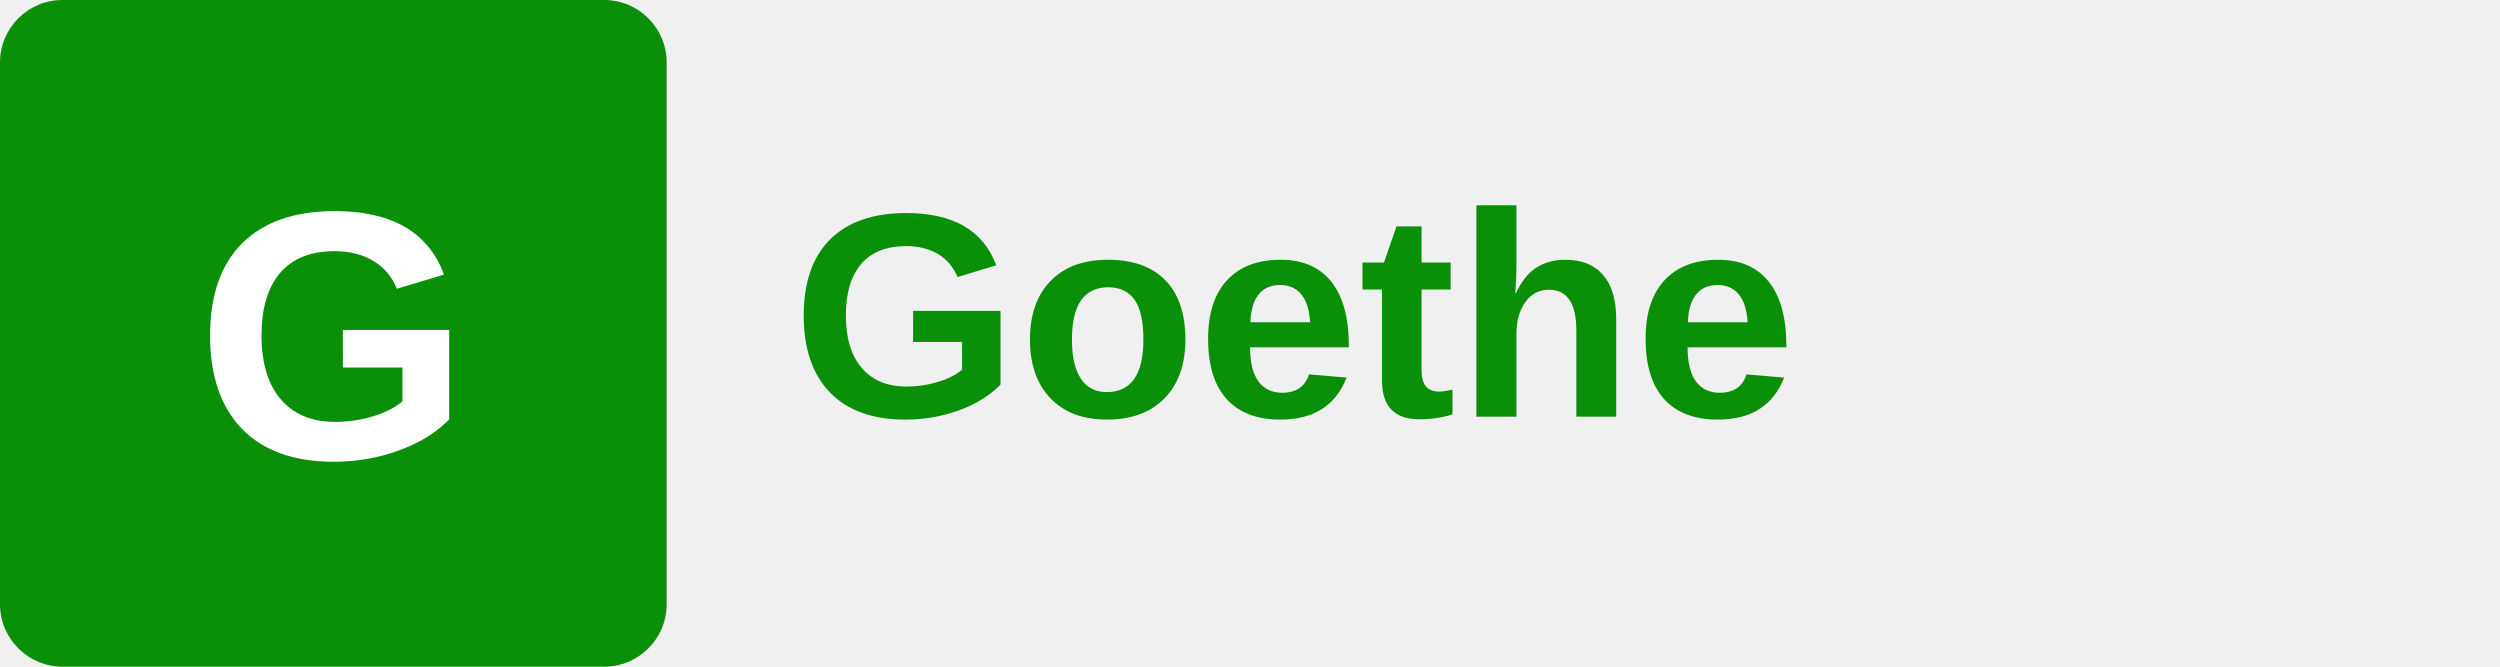
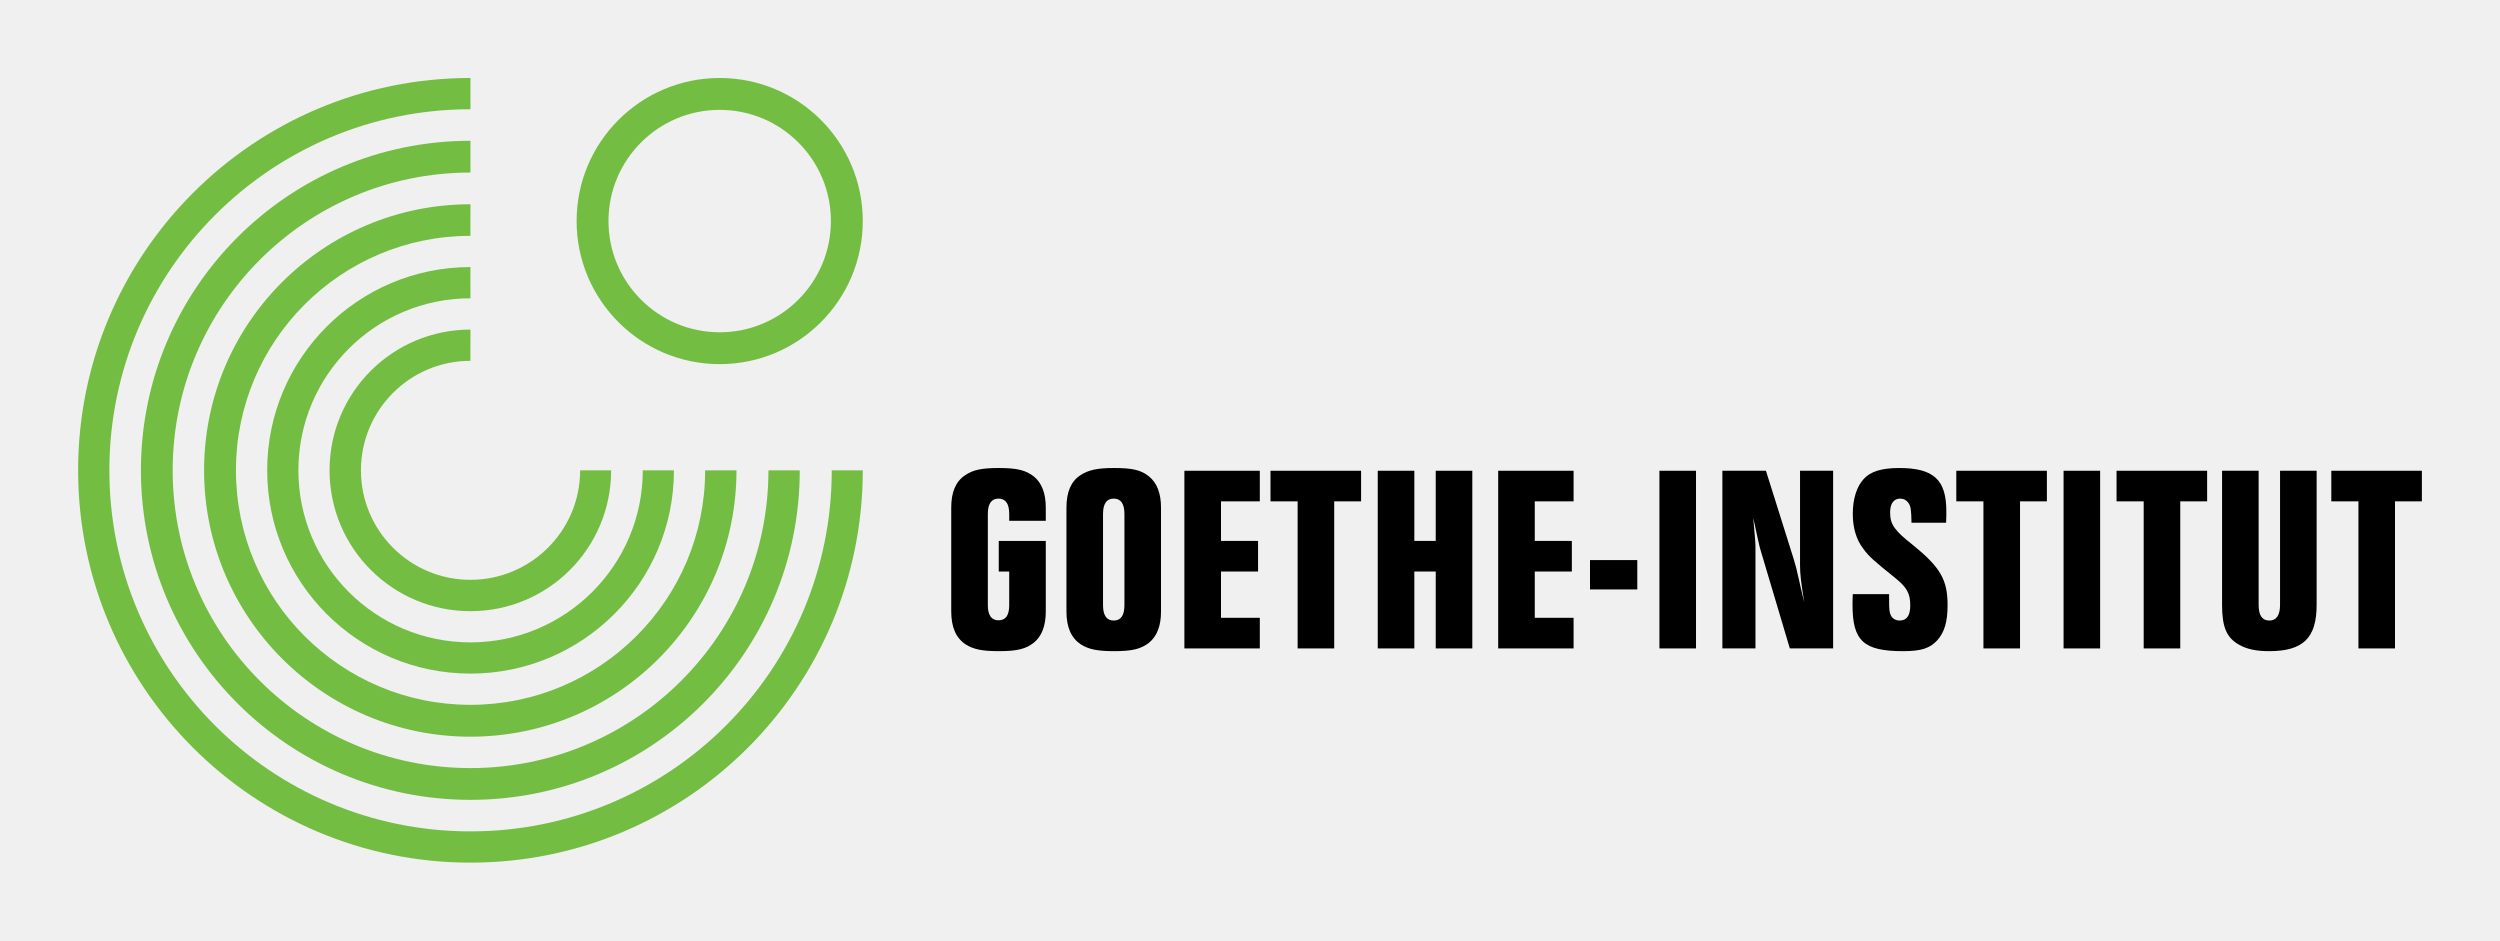
- <svg xmlns="http://www.w3.org/2000/svg" viewBox="0 0 240 64">
-   <rect width="64" height="64" rx="6" fill="#0a8f08" />
-   <text x="32" y="44" font-family="Arial,sans-serif" font-size="34" font-weight="700" fill="#fff" text-anchor="middle">G</text>
-   <text x="76" y="40" font-family="Arial,sans-serif" font-size="28" font-weight="700" fill="#0a8f08">Goethe</text>
+ <svg xmlns="http://www.w3.org/2000/svg" version="1.0" width="1133.858" height="426.614" id="svg2">
+   <defs id="defs4" />
+   <g transform="translate(-222.3664,-187.9051)" id="layer1">
+     <g transform="matrix(6.330349,0,0,6.330349,-1149.857,-2863.176)" id="g2684">
+       <path d="M 291.695,520.731 L 291.695,525.776 C 291.695,526.811 291.41,527.56 290.84,528.023 C 290.27,528.469 289.646,528.63 288.344,528.63 C 287.15,528.63 286.525,528.504 285.955,528.148 C 285.26,527.684 284.921,526.918 284.921,525.776 L 284.921,518.343 C 284.921,517.238 285.241,516.47 285.919,516.025 C 286.49,515.633 287.114,515.508 288.344,515.508 C 289.646,515.508 290.27,515.668 290.84,516.114 C 291.41,516.578 291.695,517.326 291.695,518.343 L 291.695,519.288 L 289.075,519.288 L 289.075,518.806 C 289.075,518.075 288.826,517.7 288.309,517.7 C 287.791,517.7 287.543,518.075 287.543,518.806 L 287.543,525.331 C 287.543,526.044 287.791,526.419 288.309,526.419 C 288.826,526.419 289.075,526.063 289.075,525.331 L 289.075,522.924 L 288.326,522.924 L 288.326,520.731 L 291.695,520.731" id="path2433" style="fill:#000000;fill-opacity:1;fill-rule:nonzero;stroke:none" />
+       <path d="M 293.176,518.343 C 293.176,517.238 293.496,516.47 294.174,516.025 C 294.745,515.65 295.369,515.508 296.58,515.508 C 297.9,515.508 298.525,515.65 299.095,516.114 C 299.665,516.578 299.95,517.326 299.95,518.343 L 299.95,525.795 C 299.95,526.811 299.665,527.56 299.095,528.023 C 298.525,528.469 297.9,528.63 296.599,528.63 C 295.404,528.63 294.78,528.504 294.21,528.148 C 293.514,527.684 293.176,526.918 293.176,525.795 L 293.176,518.343 z M 297.33,518.806 C 297.33,518.075 297.08,517.7 296.564,517.7 C 296.046,517.7 295.796,518.075 295.796,518.806 L 295.796,525.331 C 295.796,526.063 296.046,526.436 296.564,526.436 C 297.08,526.436 297.33,526.063 297.33,525.331 L 297.33,518.806" id="path2437" style="fill:#000000;fill-opacity:1;fill-rule:nonzero;stroke:none" />
+       <path d="M 307.029,517.896 L 304.248,517.896 L 304.248,520.731 L 306.904,520.731 L 306.904,522.924 L 304.248,522.924 L 304.248,526.24 L 307.029,526.24 L 307.029,528.434 L 301.626,528.434 L 301.626,515.704 L 307.029,515.704 L 307.029,517.896" id="path2441" style="fill:#000000;fill-opacity:1;fill-rule:nonzero;stroke:none" />
+       <path d="M 314.285,515.704 L 314.285,517.896 L 312.36,517.896 L 312.36,528.434 L 309.739,528.434 L 309.739,517.896 L 307.795,517.896 L 307.795,515.704 L 314.285,515.704" id="path2445" style="fill:#000000;fill-opacity:1;fill-rule:nonzero;stroke:none" />
+       <path d="M 319.633,515.704 L 322.254,515.704 L 322.254,528.434 L 319.633,528.434 L 319.633,522.924 L 318.1,522.924 L 318.1,528.434 L 315.479,528.434 L 315.479,515.704 L 318.1,515.704 L 318.1,520.731 L 319.633,520.731 L 319.633,515.704" id="path2449" style="fill:#000000;fill-opacity:1;fill-rule:nonzero;stroke:none" />
+       <path d="M 329.51,517.896 L 326.729,517.896 L 326.729,520.731 L 329.385,520.731 L 329.385,522.924 L 326.729,522.924 L 326.729,526.24 L 329.51,526.24 L 329.51,528.434 L 324.108,528.434 L 324.108,515.704 L 329.51,515.704 L 329.51,517.896" id="path2453" style="fill:#000000;fill-opacity:1;fill-rule:nonzero;stroke:none" />
+       <path d="M 330.686,522.104 L 334.074,522.104 L 334.074,524.208 L 330.686,524.208 L 330.686,522.104 z" id="path2455" style="fill:#000000;fill-opacity:1;fill-rule:nonzero;stroke:none" />
+       <path d="M 335.66,515.704 L 338.281,515.704 L 338.281,528.434 L 335.66,528.434 L 335.66,515.704 z" id="path2457" style="fill:#000000;fill-opacity:1;fill-rule:nonzero;stroke:none" />
+       <path d="M 348.105,528.434 L 345.003,528.434 L 342.916,521.426 C 342.899,521.391 342.81,521.053 342.738,520.714 C 342.703,520.535 342.578,519.983 342.381,519.073 C 342.541,520.839 342.541,520.891 342.541,521.284 L 342.541,528.434 L 340.171,528.434 L 340.171,515.704 L 343.291,515.704 L 345.27,521.998 C 345.395,522.425 345.501,522.781 345.555,523.085 C 345.626,523.37 345.698,523.655 345.751,523.94 C 345.805,524.155 345.911,524.618 346.036,525.135 C 345.805,523.691 345.734,523.12 345.734,522.496 L 345.734,515.704 L 348.105,515.704 L 348.105,528.434" id="path2461" style="fill:#000000;fill-opacity:1;fill-rule:nonzero;stroke:none" />
+       <path d="M 353.72,519.43 C 353.703,518.503 353.666,518.253 353.506,518.021 C 353.364,517.808 353.15,517.7 352.9,517.7 C 352.455,517.7 352.188,518.058 352.188,518.681 C 352.188,519.538 352.473,519.965 353.81,521.016 C 355.789,522.621 356.305,523.513 356.305,525.331 C 356.305,526.544 356.074,527.293 355.556,527.863 C 355.021,528.434 354.398,528.63 353.115,528.63 C 350.298,528.63 349.495,527.899 349.495,525.331 C 349.495,525.206 349.495,524.868 349.513,524.546 L 352.116,524.546 L 352.116,525.028 C 352.116,525.635 352.134,525.848 352.24,526.063 C 352.348,526.294 352.598,526.436 352.865,526.436 C 353.383,526.436 353.631,526.08 353.631,525.349 C 353.631,524.475 353.383,524.048 352.49,523.335 C 351.046,522.175 350.654,521.836 350.261,521.284 C 349.763,520.643 349.513,519.786 349.513,518.788 C 349.513,517.719 349.798,516.826 350.298,516.293 C 350.779,515.758 351.581,515.508 352.829,515.508 C 355.308,515.508 356.216,516.345 356.216,518.61 C 356.216,518.824 356.216,519.091 356.199,519.43 L 353.72,519.43" id="path2465" style="fill:#000000;fill-opacity:1;fill-rule:nonzero;stroke:none" />
+       <path d="M 363.42,515.704 L 363.42,517.896 L 361.495,517.896 L 361.495,528.434 L 358.874,528.434 L 358.874,517.896 L 356.93,517.896 L 356.93,515.704 L 363.42,515.704" id="path2469" style="fill:#000000;fill-opacity:1;fill-rule:nonzero;stroke:none" />
+       <path d="M 364.615,515.704 L 367.235,515.704 L 367.235,528.434 L 364.615,528.434 L 364.615,515.704 z" id="path2471" style="fill:#000000;fill-opacity:1;fill-rule:nonzero;stroke:none" />
+       <path d="M 374.901,515.704 L 374.901,517.896 L 372.976,517.896 L 372.976,528.434 L 370.355,528.434 L 370.355,517.896 L 368.411,517.896 L 368.411,515.704 L 374.901,515.704" id="path2475" style="fill:#000000;fill-opacity:1;fill-rule:nonzero;stroke:none" />
+       <path d="M 382.746,525.314 C 382.746,527.684 381.783,528.63 379.34,528.63 C 378.414,528.63 377.736,528.486 377.184,528.166 C 376.293,527.666 375.971,526.9 375.971,525.314 L 375.971,515.704 L 378.591,515.704 L 378.591,525.314 C 378.591,526.063 378.841,526.436 379.359,526.436 C 379.858,526.436 380.125,526.063 380.125,525.314 L 380.125,515.704 L 382.746,515.704 L 382.746,525.314" id="path2479" style="fill:#000000;fill-opacity:1;fill-rule:nonzero;stroke:none" />
+       <path d="M 390.286,515.704 L 390.286,517.896 L 388.361,517.896 L 388.361,528.434 L 385.741,528.434 L 385.741,517.896 L 383.798,517.896 L 383.798,515.704 L 390.286,515.704" id="path2483" style="fill:#000000;fill-opacity:1;fill-rule:nonzero;stroke:none" />
+       <path d="M 260.365,497.815 C 260.365,502.215 263.933,505.783 268.333,505.783 C 272.731,505.783 276.299,502.215 276.299,497.815 C 276.299,493.415 272.731,489.848 268.333,489.848 C 263.933,489.848 260.365,493.415 260.365,497.815 z M 258.08,497.814 C 258.08,492.153 262.67,487.564 268.333,487.564 C 273.995,487.564 278.584,492.153 278.584,497.814 C 278.584,503.476 273.995,508.066 268.333,508.066 C 262.67,508.066 258.08,503.476 258.08,497.814" id="path2487" style="fill:#73be42;fill-opacity:1;fill-rule:nonzero;stroke:none" />
+       <path d="M 260.555,515.674 L 258.333,515.674 C 258.333,520.006 254.805,523.518 250.474,523.518 C 246.14,523.518 242.629,520.006 242.629,515.674 C 242.629,511.341 246.14,507.829 250.474,507.829 L 250.475,505.589 C 244.899,505.589 240.38,510.099 240.38,515.673 C 240.38,521.248 244.899,525.766 250.474,525.766 C 256.049,525.766 260.555,521.249 260.555,515.674" id="path2491" style="fill:#73be42;fill-opacity:1;fill-rule:nonzero;stroke:none" />
+       <path d="M 262.821,515.674 L 265.054,515.673 C 265.054,523.716 258.518,530.238 250.474,530.238 C 242.431,530.238 235.911,523.716 235.911,515.673 C 235.911,507.63 242.431,501.11 250.474,501.11 L 250.475,503.349 C 243.666,503.349 238.148,508.865 238.148,515.673 C 238.148,522.481 243.666,528 250.474,528 C 257.281,528 262.821,522.483 262.821,515.674" id="path2495" style="fill:#73be42;fill-opacity:1;fill-rule:nonzero;stroke:none" />
+       <path d="M 269.535,515.674 L 267.289,515.674 C 267.289,524.953 259.753,532.474 250.474,532.474 C 241.194,532.474 233.674,524.953 233.674,515.674 C 233.674,506.395 241.194,498.874 250.474,498.874 L 250.475,496.611 C 239.935,496.611 231.39,505.134 231.39,515.673 C 231.39,526.213 239.935,534.758 250.474,534.758 C 261.014,534.758 269.535,526.214 269.535,515.674" id="path2499" style="fill:#73be42;fill-opacity:1;fill-rule:nonzero;stroke:none" />
+       <path d="M 274.069,515.674 L 271.824,515.673 C 271.824,527.455 262.258,537.006 250.475,537.006 C 238.693,537.006 229.141,527.455 229.141,515.673 C 229.141,503.89 238.693,494.339 250.475,494.339 L 250.475,492.063 C 237.436,492.063 226.865,502.633 226.865,515.673 C 226.865,528.713 237.436,539.283 250.475,539.283 C 263.514,539.283 274.069,528.714 274.069,515.674" id="path2503" style="fill:#73be42;fill-opacity:1;fill-rule:nonzero;stroke:none" />
+       <path d="M 278.584,515.674 L 276.36,515.673 C 276.36,529.96 264.763,541.541 250.475,541.541 C 236.188,541.541 224.605,529.96 224.605,515.673 C 224.605,501.385 236.188,489.804 250.475,489.804 L 250.475,487.564 C 234.95,487.564 222.366,500.149 222.366,515.673 C 222.366,531.196 234.951,543.781 250.475,543.781 C 266,543.781 278.584,531.199 278.584,515.674" id="path2507" style="fill:#73be42;fill-opacity:1;fill-rule:nonzero;stroke:none" />
+     </g>
+   </g>
</svg>
